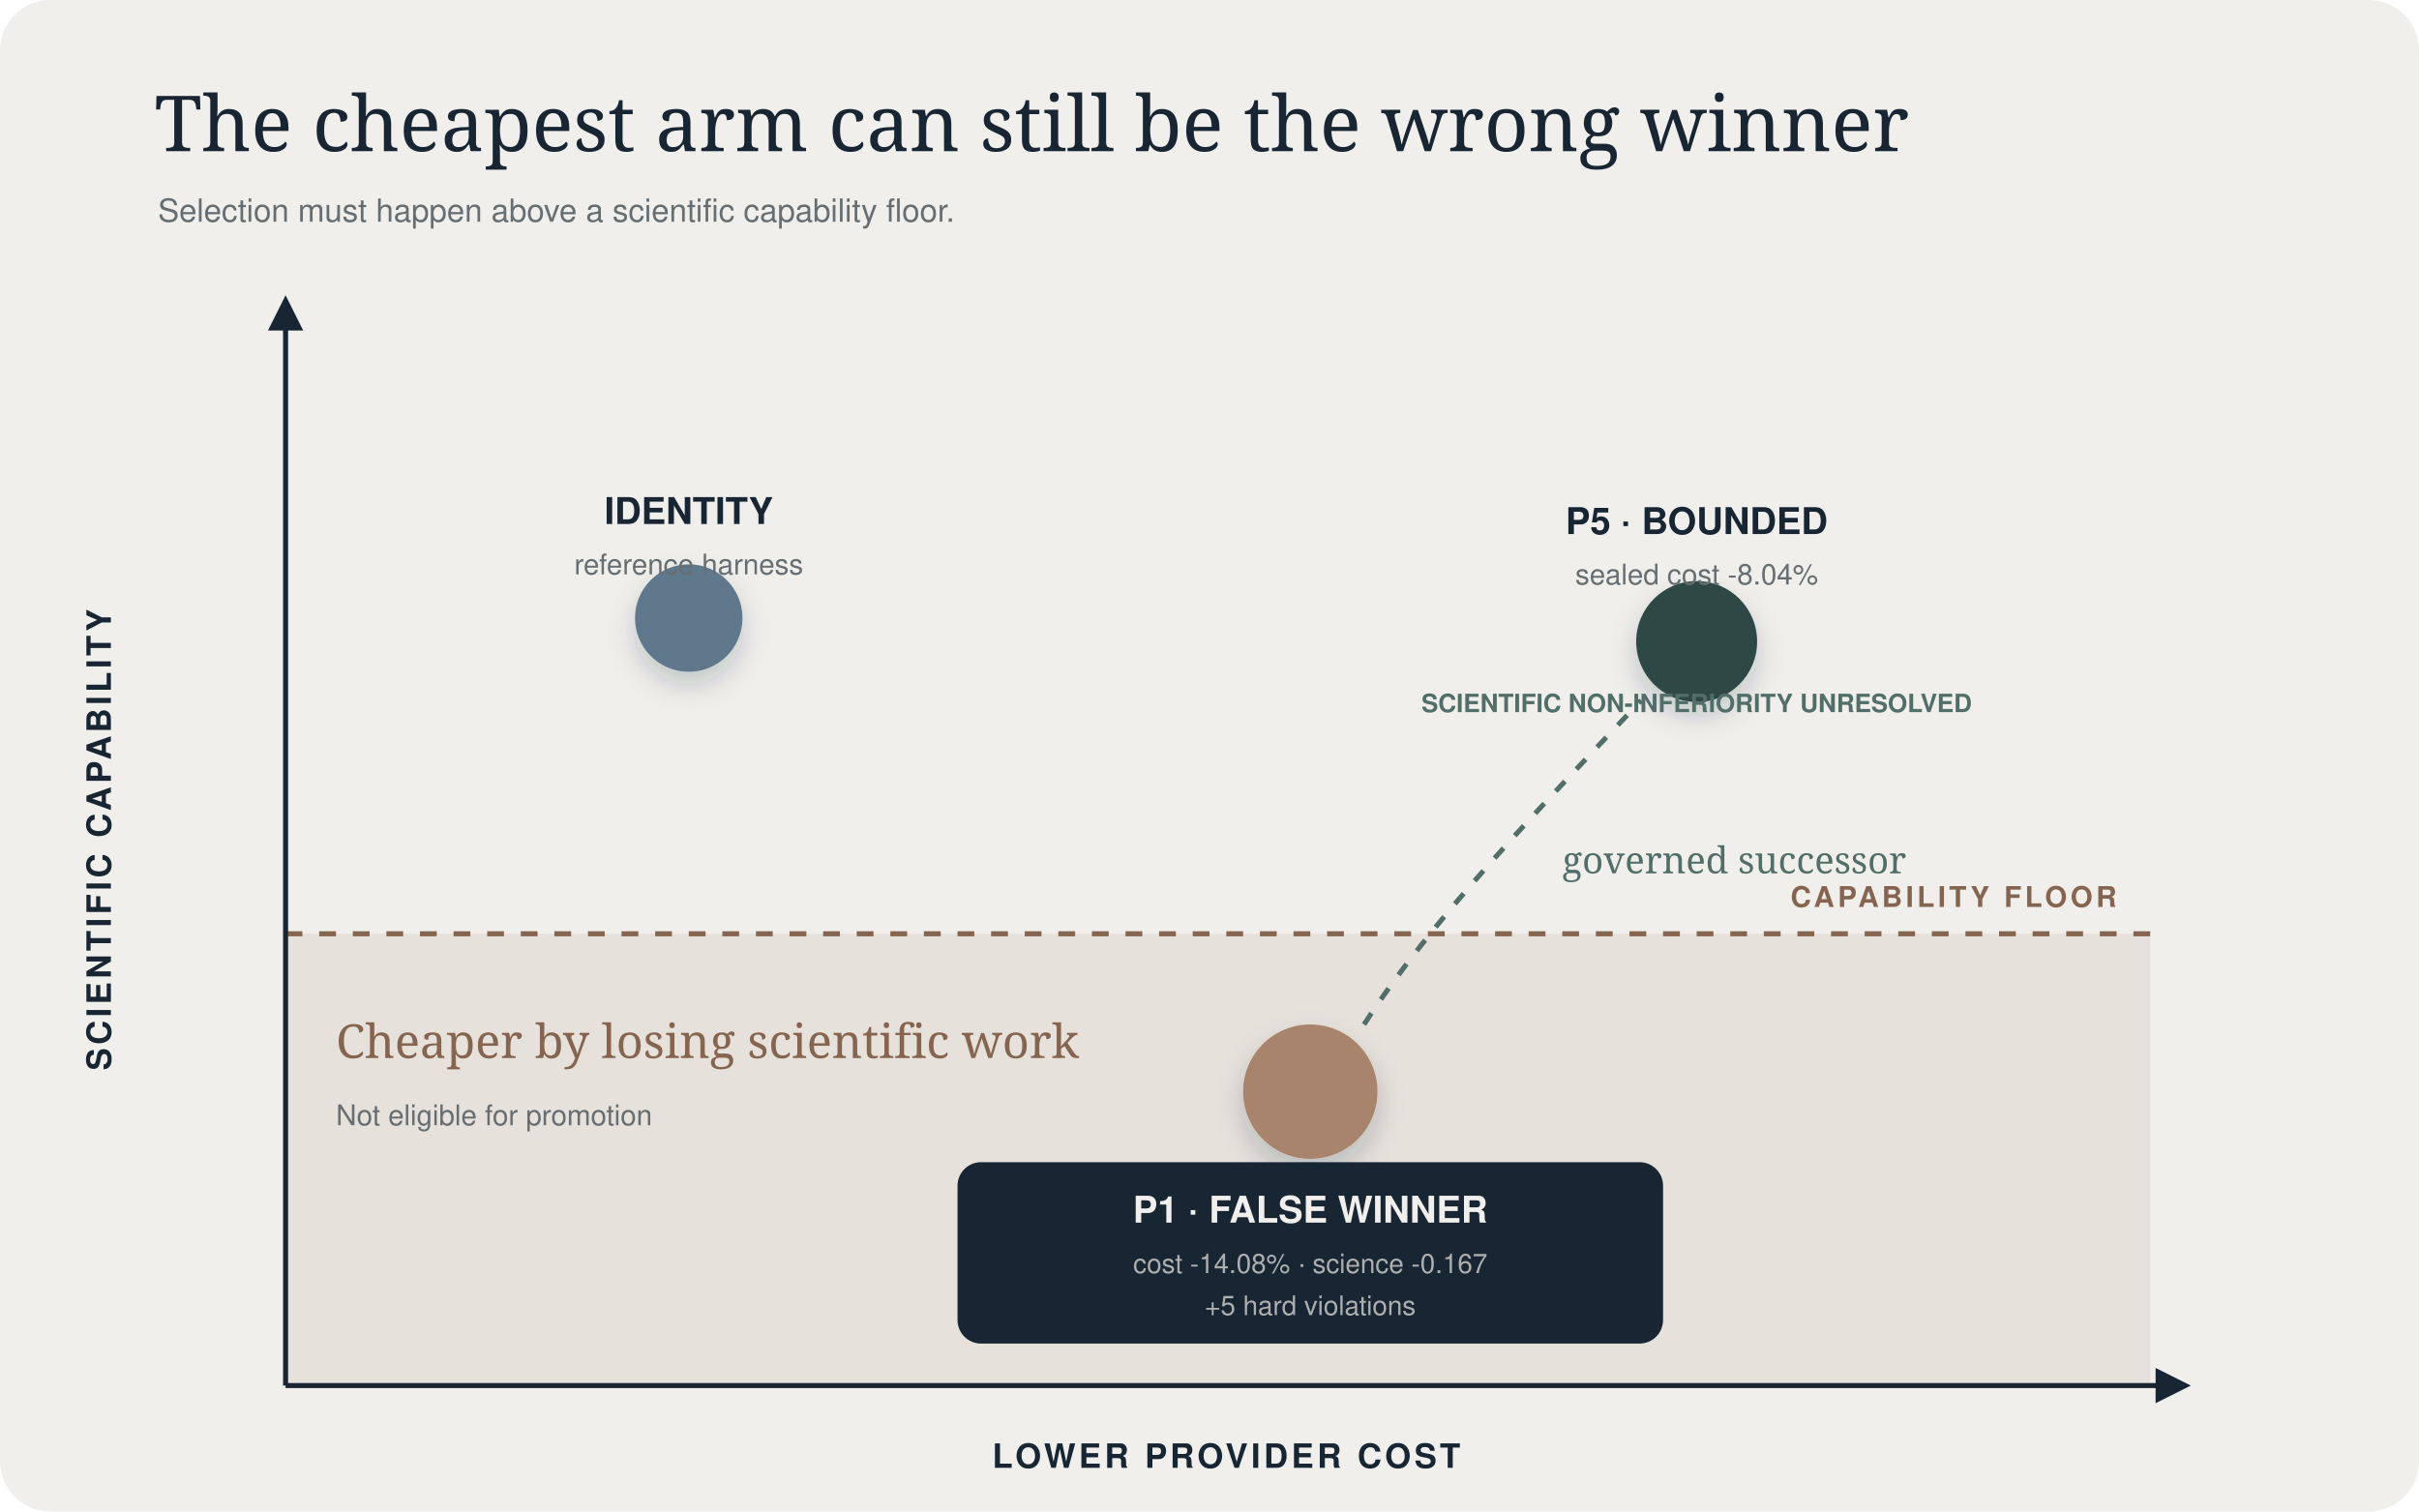
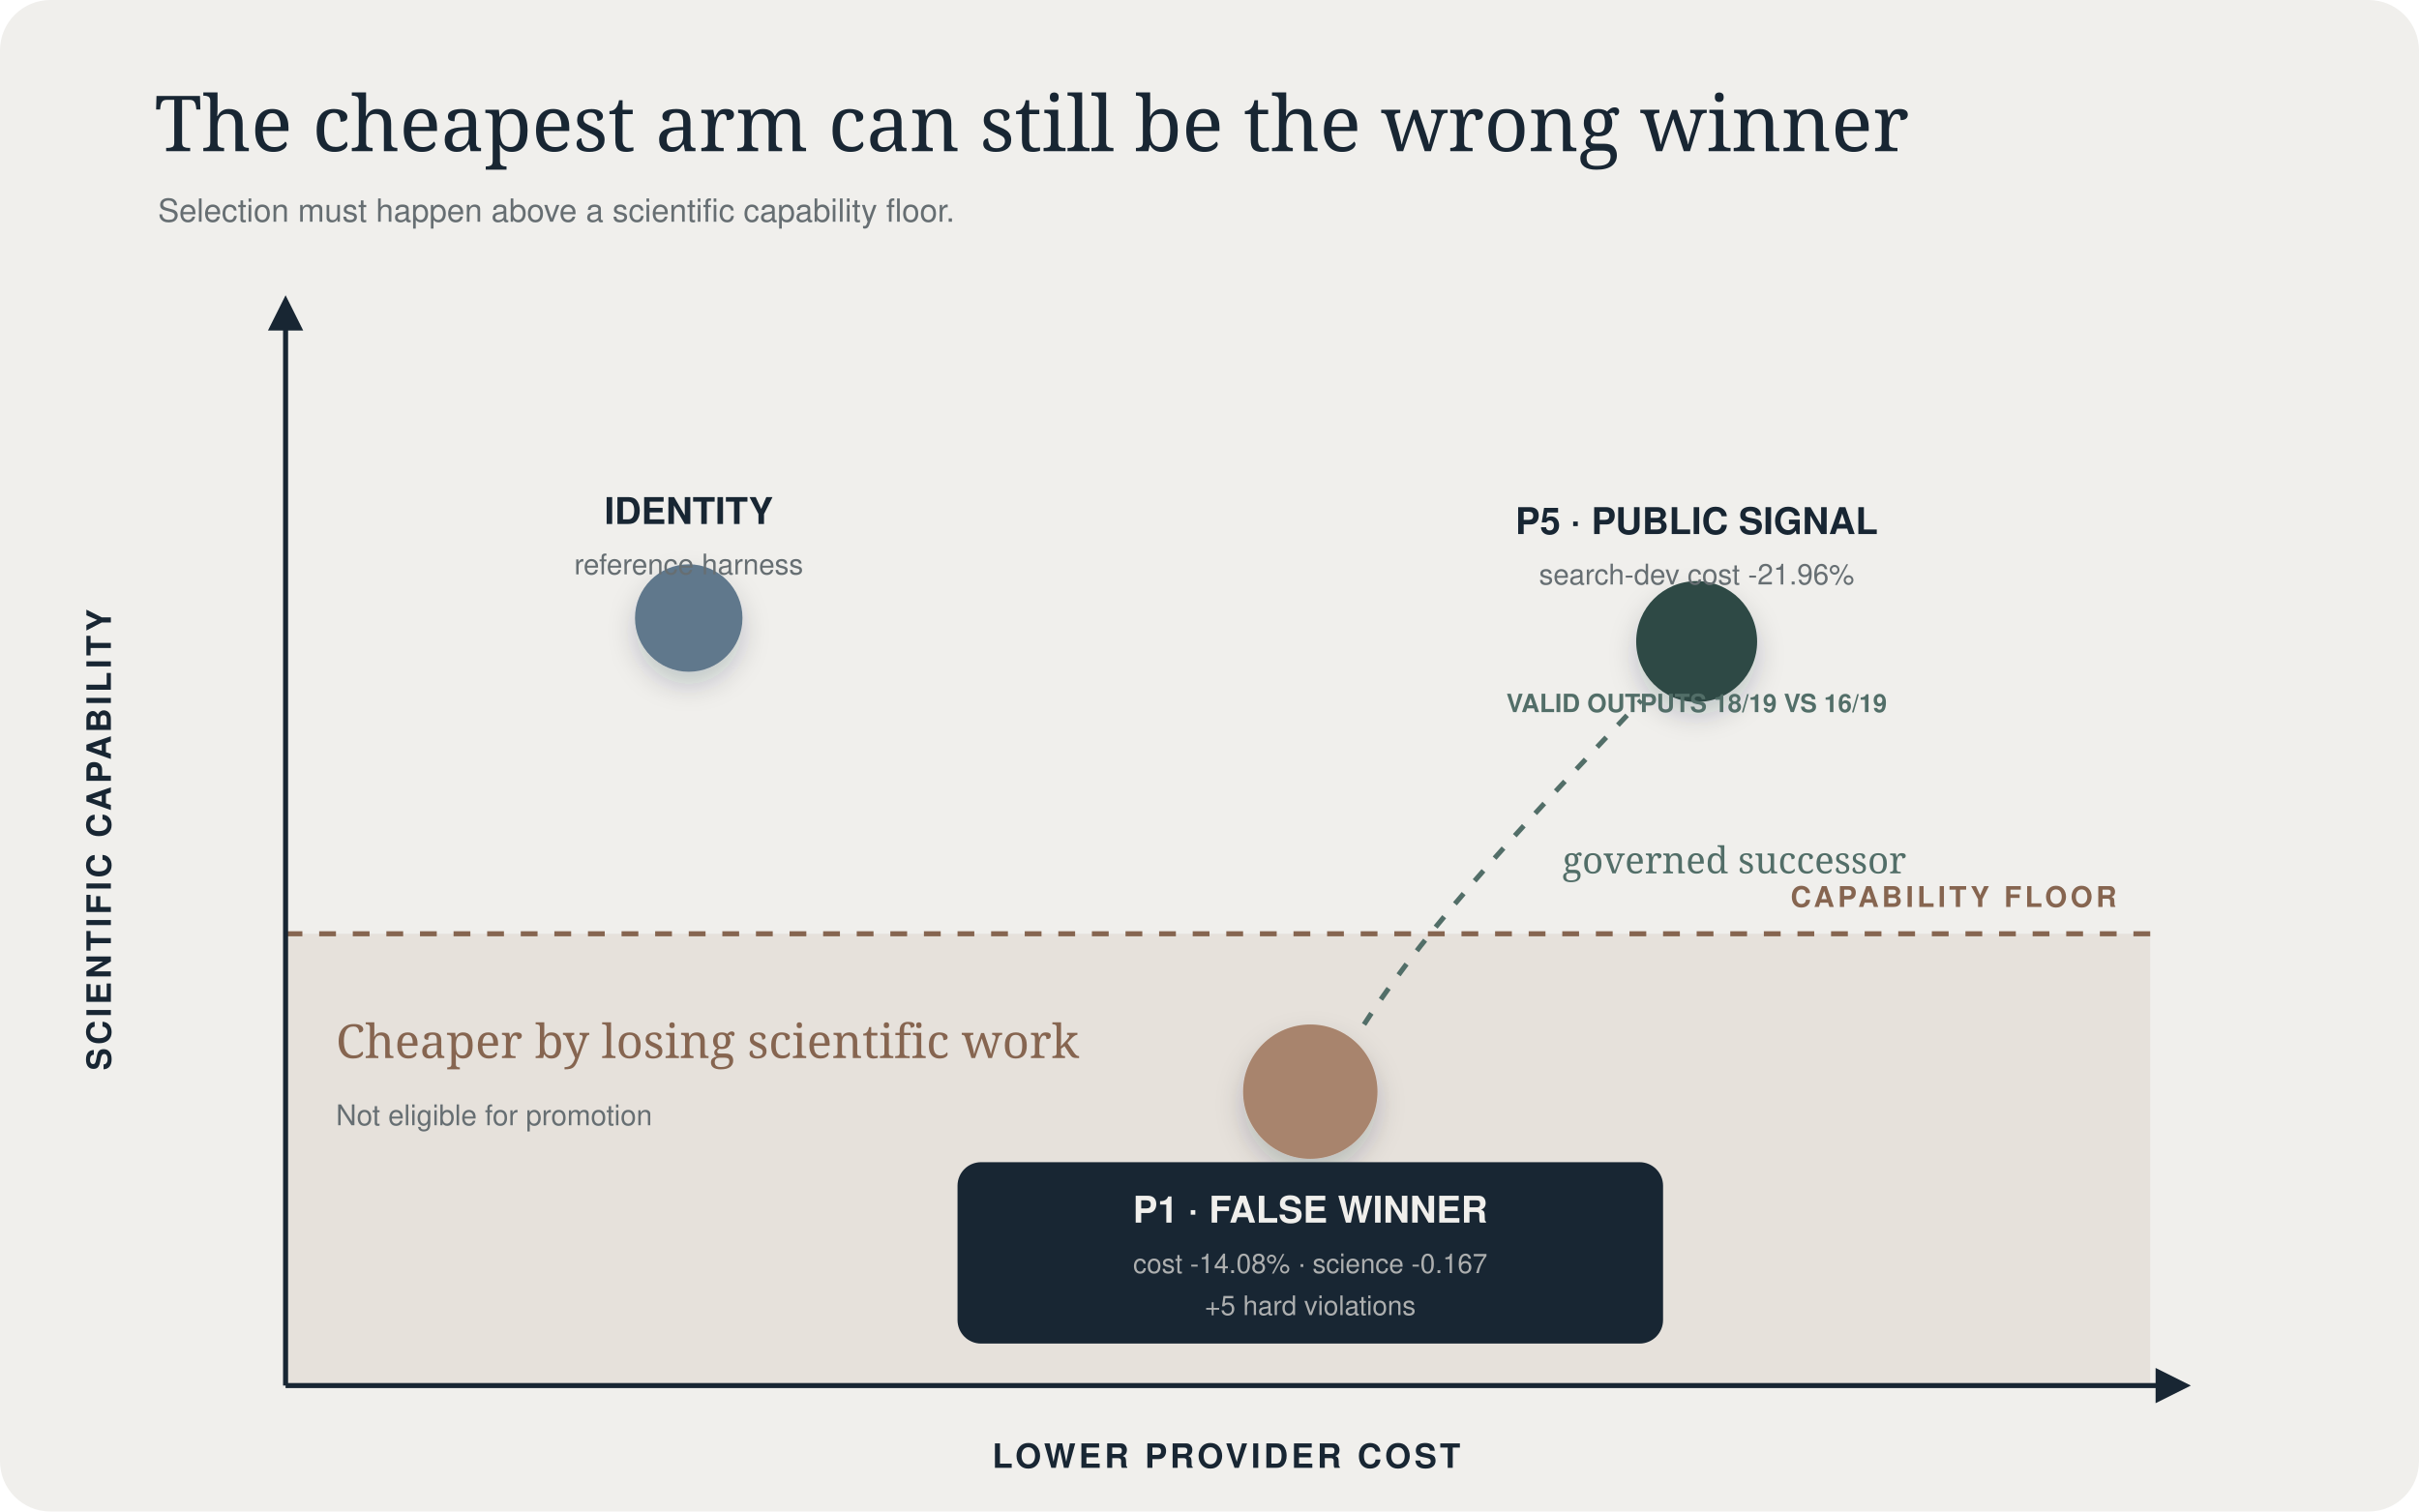
<svg xmlns="http://www.w3.org/2000/svg" width="1440" height="900" viewBox="0 0 1440 900" role="img" aria-labelledby="title desc">
  <defs>
    <marker id="axisArrow" viewBox="0 0 10 10" refX="8" refY="5" markerWidth="7" markerHeight="7" orient="auto">
      <path d="M0 0 10 5 0 10Z" fill="#182633" />
    </marker>
    <filter id="dotShadow" x="-80%" y="-80%" width="260%" height="260%">
      <feDropShadow dx="0" dy="8" stdDeviation="8" flood-color="#182633" flood-opacity=".20" />
    </filter>
  </defs>
  <rect width="1440" height="900" rx="30" fill="#f0efec" />
  <text x="92" y="90" fill="#182633" font-family="Georgia, serif" font-size="46">The cheapest arm can still be the wrong winner</text>
  <text x="94" y="132" fill="#666e72" font-family="Avenir Next, Helvetica, Arial, sans-serif" font-size="19">Selection must happen above a scientific capability floor.</text>
  <rect x="170" y="556" width="1110" height="269" fill="#a8846d" fill-opacity=".13" />
  <line x1="170" y1="556" x2="1280" y2="556" stroke="#866550" stroke-width="3" stroke-dasharray="10 10" />
  <text x="1260" y="540" text-anchor="end" fill="#866550" font-family="Avenir Next, Helvetica, Arial, sans-serif" font-size="17" font-weight="700" letter-spacing="2">CAPABILITY FLOOR</text>
  <text x="200" y="630" fill="#866550" font-family="Georgia, serif" font-size="28">Cheaper by losing scientific work</text>
  <text x="200" y="670" fill="#666e72" font-family="Avenir Next, Helvetica, Arial, sans-serif" font-size="17">Not eligible for promotion</text>
  <line x1="170" y1="825" x2="1300" y2="825" stroke="#182633" stroke-width="3" marker-end="url(#axisArrow)" />
  <line x1="170" y1="825" x2="170" y2="180" stroke="#182633" stroke-width="3" marker-end="url(#axisArrow)" />
  <text x="730" y="874" text-anchor="middle" fill="#182633" font-family="Avenir Next, Helvetica, Arial, sans-serif" font-size="20" font-weight="700" letter-spacing="2">LOWER PROVIDER COST</text>
  <text x="66" y="500" transform="rotate(-90 66 500)" text-anchor="middle" fill="#182633" font-family="Avenir Next, Helvetica, Arial, sans-serif" font-size="20" font-weight="700" letter-spacing="2">SCIENTIFIC CAPABILITY</text>
  <g filter="url(#dotShadow)">
    <circle cx="410" cy="368" r="32" fill="#61788c" />
    <circle cx="780" cy="650" r="40" fill="#a8846d" />
    <circle cx="1010" cy="382" r="36" fill="#2f4944" />
  </g>
  <g font-family="Avenir Next, Helvetica, Arial, sans-serif">
    <text x="410" y="312" text-anchor="middle" fill="#182633" font-size="22" font-weight="800">IDENTITY</text>
    <text x="410" y="342" text-anchor="middle" fill="#666e72" font-size="17">reference harness</text>
    <rect x="570" y="692" width="420" height="108" rx="14" fill="#182633" />
    <text x="780" y="728" text-anchor="middle" fill="#f0efec" font-size="22" font-weight="800">P1 · FALSE WINNER</text>
    <text x="780" y="758" text-anchor="middle" fill="#e6e4df" fill-opacity=".72" font-size="16">cost -14.08% · science -0.167</text>
    <text x="780" y="783" text-anchor="middle" fill="#e6e4df" fill-opacity=".72" font-size="16">+5 hard violations</text>
-     <text x="1010" y="318" text-anchor="middle" fill="#182633" font-size="22" font-weight="800">P5 · BOUNDED</text>
-     <text x="1010" y="348" text-anchor="middle" fill="#666e72" font-size="17">sealed cost -8.04%</text>
-     <text x="1010" y="424" text-anchor="middle" fill="#526e68" font-size="15" font-weight="700">SCIENTIFIC NON-INFERIORITY UNRESOLVED</text>
+     <text x="1010" y="318" text-anchor="middle" fill="#182633" font-size="22" font-weight="800">P5 · PUBLIC SIGNAL</text>
+     <text x="1010" y="348" text-anchor="middle" fill="#666e72" font-size="17">search-dev cost -21.96%</text>
+     <text x="1010" y="424" text-anchor="middle" fill="#526e68" font-size="15" font-weight="700">VALID OUTPUTS 18/19 VS 16/19</text>
  </g>
  <path d="M812 610C852 548 912 486 977 417" fill="none" stroke="#526e68" stroke-width="3" stroke-dasharray="8 10" />
  <text x="930" y="520" fill="#526e68" font-family="Georgia, serif" font-size="22">governed successor</text>
</svg>
